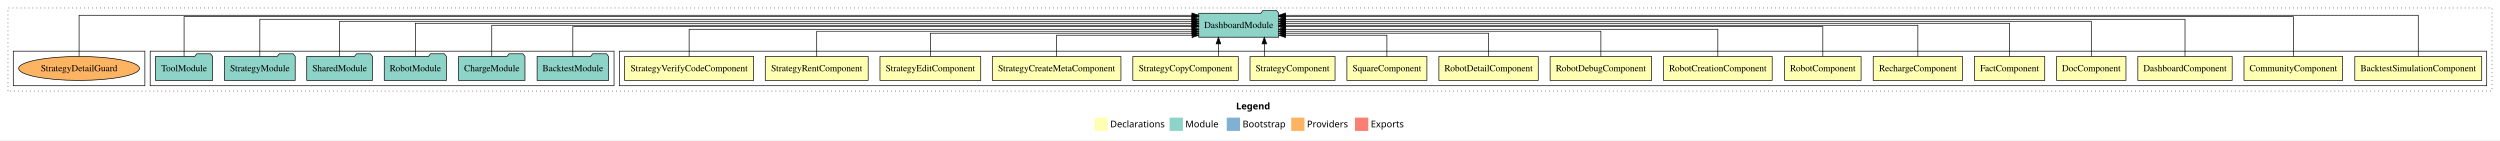
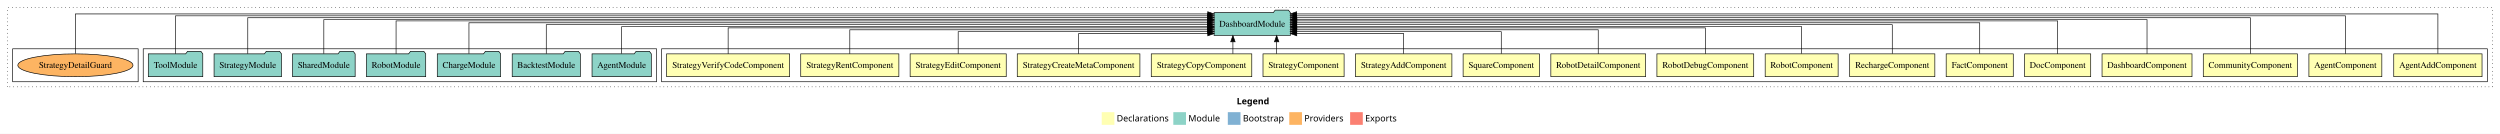
- <svg xmlns="http://www.w3.org/2000/svg" width="3762pt" height="211pt" viewBox="0.00 0.00 3762.00 211.00">
+ <svg xmlns="http://www.w3.org/2000/svg" width="3945pt" height="211pt" viewBox="0.00 0.00 3945.00 211.00">
  <g id="graph0" class="graph" transform="scale(1 1) rotate(0) translate(4 207)">
-     <polygon fill="#ffffff" stroke="transparent" points="-4,4 -4,-207 3758,-207 3758,4 -4,4" />
-     <text text-anchor="start" x="1856.009" y="-42.4" font-family="sans-serif" font-weight="bold" font-size="14.00" fill="#000000">Legend</text>
-     <polygon fill="#ffffb3" stroke="transparent" points="1643,-10 1643,-30 1663,-30 1663,-10 1643,-10" />
-     <text text-anchor="start" x="1666.629" y="-15.4" font-family="sans-serif" font-size="14.00" fill="#000000">  Declarations</text>
-     <polygon fill="#8dd3c7" stroke="transparent" points="1756,-10 1756,-30 1776,-30 1776,-10 1756,-10" />
-     <text text-anchor="start" x="1779.725" y="-15.4" font-family="sans-serif" font-size="14.00" fill="#000000">  Module</text>
-     <polygon fill="#80b1d3" stroke="transparent" points="1842,-10 1842,-30 1862,-30 1862,-10 1842,-10" />
-     <text text-anchor="start" x="1865.781" y="-15.4" font-family="sans-serif" font-size="14.00" fill="#000000">  Bootstrap</text>
-     <polygon fill="#fdb462" stroke="transparent" points="1939,-10 1939,-30 1959,-30 1959,-10 1939,-10" />
-     <text text-anchor="start" x="1962.673" y="-15.4" font-family="sans-serif" font-size="14.00" fill="#000000">  Providers</text>
-     <polygon fill="#fb8072" stroke="transparent" points="2035,-10 2035,-30 2055,-30 2055,-10 2035,-10" />
-     <text text-anchor="start" x="2058.726" y="-15.4" font-family="sans-serif" font-size="14.00" fill="#000000">  Exports</text>
+     <polygon fill="#ffffff" stroke="transparent" points="-4,4 -4,-207 3941,-207 3941,4 -4,4" />
+     <text text-anchor="start" x="1947.509" y="-42.4" font-family="sans-serif" font-weight="bold" font-size="14.00" fill="#000000">Legend</text>
+     <polygon fill="#ffffb3" stroke="transparent" points="1734.5,-10 1734.5,-30 1754.5,-30 1754.5,-10 1734.5,-10" />
+     <text text-anchor="start" x="1758.129" y="-15.4" font-family="sans-serif" font-size="14.00" fill="#000000">  Declarations</text>
+     <polygon fill="#8dd3c7" stroke="transparent" points="1847.5,-10 1847.5,-30 1867.5,-30 1867.5,-10 1847.5,-10" />
+     <text text-anchor="start" x="1871.225" y="-15.4" font-family="sans-serif" font-size="14.00" fill="#000000">  Module</text>
+     <polygon fill="#80b1d3" stroke="transparent" points="1933.5,-10 1933.5,-30 1953.5,-30 1953.5,-10 1933.5,-10" />
+     <text text-anchor="start" x="1957.281" y="-15.4" font-family="sans-serif" font-size="14.00" fill="#000000">  Bootstrap</text>
+     <polygon fill="#fdb462" stroke="transparent" points="2030.5,-10 2030.5,-30 2050.5,-30 2050.5,-10 2030.5,-10" />
+     <text text-anchor="start" x="2054.173" y="-15.4" font-family="sans-serif" font-size="14.00" fill="#000000">  Providers</text>
+     <polygon fill="#fb8072" stroke="transparent" points="2126.5,-10 2126.5,-30 2146.5,-30 2146.5,-10 2126.5,-10" />
+     <text text-anchor="start" x="2150.226" y="-15.4" font-family="sans-serif" font-size="14.00" fill="#000000">  Exports</text>
    <g id="clust1" class="cluster">
-       <polygon fill="none" stroke="#000000" stroke-dasharray="1,5" points="8,-70 8,-195 3746,-195 3746,-70 8,-70" />
+       <polygon fill="none" stroke="#000000" stroke-dasharray="1,5" points="8,-70 8,-195 3929,-195 3929,-70 8,-70" />
    </g>
    <g id="clust2" class="cluster">
-       <polygon fill="none" stroke="#000000" points="928,-78 928,-130 3738,-130 3738,-78 928,-78" />
-     </g>
-     <g id="clust20" class="cluster">
-       <polygon fill="none" stroke="#000000" points="222,-78 222,-130 920,-130 920,-78 222,-78" />
-     </g>
-     <g id="clust23" class="cluster">
+       <polygon fill="none" stroke="#000000" points="1040,-78 1040,-130 3921,-130 3921,-78 1040,-78" />
+     </g>
+     <g id="clust21" class="cluster">
+       <polygon fill="none" stroke="#000000" points="222,-78 222,-130 1032,-130 1032,-78 222,-78" />
+     </g>
+     <g id="clust24" class="cluster">
      <polygon fill="none" stroke="#000000" points="16,-78 16,-130 214,-130 214,-78 16,-78" />
    </g>
    <g id="node1" class="node">
-       <polygon fill="#ffffb3" stroke="#000000" points="3730.489,-122 3539.511,-122 3539.511,-86 3730.489,-86 3730.489,-122" />
-       <text text-anchor="middle" x="3635" y="-99.8" font-family="Times,serif" font-size="14.00" fill="#000000">BacktestSimulationComponent</text>
+       <polygon fill="#ffffb3" stroke="#000000" points="3912.651,-122 3773.349,-122 3773.349,-86 3912.651,-86 3912.651,-122" />
+       <text text-anchor="middle" x="3843" y="-99.8" font-family="Times,serif" font-size="14.00" fill="#000000">AgentAddComponent</text>
+     </g>
+     <g id="node19" class="node">
+       <polygon fill="#8dd3c7" stroke="#000000" points="2032.191,-187 2029.191,-191 2008.191,-191 2005.191,-187 1911.809,-187 1911.809,-151 2032.191,-151 2032.191,-187" />
+       <text text-anchor="middle" x="1972" y="-164.8" font-family="Times,serif" font-size="14.00" fill="#000000">DashboardModule</text>
+     </g>
+     <g id="edge1" class="edge">
+       <path fill="none" stroke="#000000" d="M3843,-122.38C3843,-146.279 3843,-185 3843,-185 3843,-185 2042.132,-185 2042.132,-185" />
+       <polygon fill="#000000" stroke="#000000" points="2042.132,-181.5 2032.132,-185 2042.132,-188.5 2042.132,-181.5" />
+     </g>
+     <g id="node2" class="node">
+       <polygon fill="#ffffb3" stroke="#000000" points="3754.545,-122 3639.455,-122 3639.455,-86 3754.545,-86 3754.545,-122" />
+       <text text-anchor="middle" x="3697" y="-99.8" font-family="Times,serif" font-size="14.00" fill="#000000">AgentComponent</text>
+     </g>
+     <g id="edge2" class="edge">
+       <path fill="none" stroke="#000000" d="M3697,-122.091C3697,-145.133 3697,-182 3697,-182 3697,-182 2042.13,-182 2042.13,-182" />
+       <polygon fill="#000000" stroke="#000000" points="2042.131,-178.5 2032.13,-182 2042.13,-185.5 2042.131,-178.5" />
+     </g>
+     <g id="node3" class="node">
+       <polygon fill="#ffffb3" stroke="#000000" points="3621.232,-122 3472.768,-122 3472.768,-86 3621.232,-86 3621.232,-122" />
+       <text text-anchor="middle" x="3547" y="-99.8" font-family="Times,serif" font-size="14.00" fill="#000000">CommunityComponent</text>
+     </g>
+     <g id="edge3" class="edge">
+       <path fill="none" stroke="#000000" d="M3547,-122.155C3547,-144.352 3547,-179 3547,-179 3547,-179 2042.297,-179 2042.297,-179" />
+       <polygon fill="#000000" stroke="#000000" points="2042.297,-175.5 2032.297,-179 2042.297,-182.5 2042.297,-175.5" />
+     </g>
+     <g id="node4" class="node">
+       <polygon fill="#ffffb3" stroke="#000000" points="3454.973,-122 3313.027,-122 3313.027,-86 3454.973,-86 3454.973,-122" />
+       <text text-anchor="middle" x="3384" y="-99.8" font-family="Times,serif" font-size="14.00" fill="#000000">DashboardComponent</text>
+     </g>
+     <g id="edge4" class="edge">
+       <path fill="none" stroke="#000000" d="M3384,-122.169C3384,-143.498 3384,-176 3384,-176 3384,-176 2042.22,-176 2042.22,-176" />
+       <polygon fill="#000000" stroke="#000000" points="2042.22,-172.5 2032.22,-176 2042.22,-179.5 2042.22,-172.5" />
+     </g>
+     <g id="node5" class="node">
+       <polygon fill="#ffffb3" stroke="#000000" points="3295.154,-122 3190.846,-122 3190.846,-86 3295.154,-86 3295.154,-122" />
+       <text text-anchor="middle" x="3243" y="-99.8" font-family="Times,serif" font-size="14.00" fill="#000000">DocComponent</text>
+     </g>
+     <g id="edge5" class="edge">
+       <path fill="none" stroke="#000000" d="M3243,-122.027C3243,-142.767 3243,-174 3243,-174 3243,-174 2042.448,-174 2042.448,-174" />
+       <polygon fill="#000000" stroke="#000000" points="2042.448,-170.5 2032.448,-174 2042.448,-177.5 2042.448,-170.5" />
+     </g>
+     <g id="node6" class="node">
+       <polygon fill="#ffffb3" stroke="#000000" points="3172.936,-122 3067.064,-122 3067.064,-86 3172.936,-86 3172.936,-122" />
+       <text text-anchor="middle" x="3120" y="-99.8" font-family="Times,serif" font-size="14.00" fill="#000000">FactComponent</text>
+     </g>
+     <g id="edge6" class="edge">
+       <path fill="none" stroke="#000000" d="M3120,-122.308C3120,-142.145 3120,-171 3120,-171 3120,-171 2042.105,-171 2042.105,-171" />
+       <polygon fill="#000000" stroke="#000000" points="2042.105,-167.5 2032.105,-171 2042.105,-174.5 2042.105,-167.5" />
+     </g>
+     <g id="node7" class="node">
+       <polygon fill="#ffffb3" stroke="#000000" points="3049.188,-122 2914.812,-122 2914.812,-86 3049.188,-86 3049.188,-122" />
+       <text text-anchor="middle" x="2982" y="-99.8" font-family="Times,serif" font-size="14.00" fill="#000000">RechargeComponent</text>
+     </g>
+     <g id="edge7" class="edge">
+       <path fill="none" stroke="#000000" d="M2982,-122.169C2982,-141.09 2982,-168 2982,-168 2982,-168 2042.155,-168 2042.155,-168" />
+       <polygon fill="#000000" stroke="#000000" points="2042.156,-164.5 2032.155,-168 2042.155,-171.5 2042.156,-164.5" />
+     </g>
+     <g id="node8" class="node">
+       <polygon fill="#ffffb3" stroke="#000000" points="2896.56,-122 2781.44,-122 2781.44,-86 2896.56,-86 2896.56,-122" />
+       <text text-anchor="middle" x="2839" y="-99.8" font-family="Times,serif" font-size="14.00" fill="#000000">RobotComponent</text>
+     </g>
+     <g id="edge8" class="edge">
+       <path fill="none" stroke="#000000" d="M2839,-122.302C2839,-140.27 2839,-165 2839,-165 2839,-165 2042.277,-165 2042.277,-165" />
+       <polygon fill="#000000" stroke="#000000" points="2042.277,-161.5 2032.277,-165 2042.277,-168.5 2042.277,-161.5" />
+     </g>
+     <g id="node9" class="node">
+       <polygon fill="#ffffb3" stroke="#000000" points="2763.381,-122 2610.619,-122 2610.619,-86 2763.381,-86 2763.381,-122" />
+       <text text-anchor="middle" x="2687" y="-99.8" font-family="Times,serif" font-size="14.00" fill="#000000">RobotDebugComponent</text>
+     </g>
+     <g id="edge9" class="edge">
+       <path fill="none" stroke="#000000" d="M2687,-122.022C2687,-139.373 2687,-163 2687,-163 2687,-163 2042.344,-163 2042.344,-163" />
+       <polygon fill="#000000" stroke="#000000" points="2042.344,-159.5 2032.344,-163 2042.344,-166.5 2042.344,-159.5" />
+     </g>
+     <g id="node10" class="node">
+       <polygon fill="#ffffb3" stroke="#000000" points="2592.767,-122 2443.233,-122 2443.233,-86 2592.767,-86 2592.767,-122" />
+       <text text-anchor="middle" x="2518" y="-99.8" font-family="Times,serif" font-size="14.00" fill="#000000">RobotDetailComponent</text>
+     </g>
+     <g id="edge10" class="edge">
+       <path fill="none" stroke="#000000" d="M2518,-122.027C2518,-138.398 2518,-160 2518,-160 2518,-160 2042.255,-160 2042.255,-160" />
+       <polygon fill="#000000" stroke="#000000" points="2042.255,-156.5 2032.255,-160 2042.255,-163.5 2042.255,-156.5" />
+     </g>
+     <g id="node11" class="node">
+       <polygon fill="#ffffb3" stroke="#000000" points="2425.205,-122 2304.795,-122 2304.795,-86 2425.205,-86 2425.205,-122" />
+       <text text-anchor="middle" x="2365" y="-99.8" font-family="Times,serif" font-size="14.00" fill="#000000">SquareComponent</text>
+     </g>
+     <g id="edge11" class="edge">
+       <path fill="none" stroke="#000000" d="M2365,-122.24C2365,-137.571 2365,-157 2365,-157 2365,-157 2042.116,-157 2042.116,-157" />
+       <polygon fill="#000000" stroke="#000000" points="2042.116,-153.5 2032.116,-157 2042.116,-160.5 2042.116,-153.5" />
+     </g>
+     <g id="node12" class="node">
+       <polygon fill="#ffffb3" stroke="#000000" points="2287.093,-122 2134.907,-122 2134.907,-86 2287.093,-86 2287.093,-122" />
+       <text text-anchor="middle" x="2211" y="-99.8" font-family="Times,serif" font-size="14.00" fill="#000000">StrategyAddComponent</text>
+     </g>
+     <g id="edge12" class="edge">
+       <path fill="none" stroke="#000000" d="M2211,-122.051C2211,-136.373 2211,-154 2211,-154 2211,-154 2042.31,-154 2042.31,-154" />
+       <polygon fill="#000000" stroke="#000000" points="2042.31,-150.5 2032.31,-154 2042.31,-157.5 2042.31,-150.5" />
+     </g>
+     <g id="node13" class="node">
+       <polygon fill="#ffffb3" stroke="#000000" points="2116.986,-122 1989.014,-122 1989.014,-86 2116.986,-86 2116.986,-122" />
+       <text text-anchor="middle" x="2053" y="-99.8" font-family="Times,serif" font-size="14.00" fill="#000000">StrategyComponent</text>
+     </g>
+     <g id="edge13" class="edge">
+       <path fill="none" stroke="#000000" d="M2010.551,-122.106C2010.551,-122.106 2010.551,-140.991 2010.551,-140.991" />
+       <polygon fill="#000000" stroke="#000000" points="2007.051,-140.991 2010.551,-150.991 2014.051,-140.991 2007.051,-140.991" />
+     </g>
+     <g id="node14" class="node">
+       <polygon fill="#ffffb3" stroke="#000000" points="1971.323,-122 1812.677,-122 1812.677,-86 1971.323,-86 1971.323,-122" />
+       <text text-anchor="middle" x="1892" y="-99.8" font-family="Times,serif" font-size="14.00" fill="#000000">StrategyCopyComponent</text>
+     </g>
+     <g id="edge14" class="edge">
+       <path fill="none" stroke="#000000" d="M1941.533,-122.106C1941.533,-122.106 1941.533,-140.991 1941.533,-140.991" />
+       <polygon fill="#000000" stroke="#000000" points="1938.033,-140.991 1941.533,-150.991 1945.033,-140.991 1938.033,-140.991" />
+     </g>
+     <g id="node15" class="node">
+       <polygon fill="#ffffb3" stroke="#000000" points="1794.782,-122 1601.218,-122 1601.218,-86 1794.782,-86 1794.782,-122" />
+       <text text-anchor="middle" x="1698" y="-99.8" font-family="Times,serif" font-size="14.00" fill="#000000">StrategyCreateMetaComponent</text>
+     </g>
+     <g id="edge15" class="edge">
+       <path fill="none" stroke="#000000" d="M1698,-122.051C1698,-136.373 1698,-154 1698,-154 1698,-154 1901.87,-154 1901.87,-154" />
+       <polygon fill="#000000" stroke="#000000" points="1901.87,-157.5 1911.87,-154 1901.87,-150.5 1901.87,-157.5" />
+     </g>
+     <g id="node16" class="node">
+       <polygon fill="#ffffb3" stroke="#000000" points="1583.82,-122 1432.18,-122 1432.18,-86 1583.82,-86 1583.82,-122" />
+       <text text-anchor="middle" x="1508" y="-99.8" font-family="Times,serif" font-size="14.00" fill="#000000">StrategyEditComponent</text>
+     </g>
+     <g id="edge16" class="edge">
+       <path fill="none" stroke="#000000" d="M1508,-122.24C1508,-137.571 1508,-157 1508,-157 1508,-157 1901.816,-157 1901.816,-157" />
+       <polygon fill="#000000" stroke="#000000" points="1901.816,-160.5 1911.816,-157 1901.816,-153.5 1901.816,-160.5" />
+     </g>
+     <g id="node17" class="node">
+       <polygon fill="#ffffb3" stroke="#000000" points="1414.428,-122 1259.572,-122 1259.572,-86 1414.428,-86 1414.428,-122" />
+       <text text-anchor="middle" x="1337" y="-99.8" font-family="Times,serif" font-size="14.00" fill="#000000">StrategyRentComponent</text>
+     </g>
+     <g id="edge17" class="edge">
+       <path fill="none" stroke="#000000" d="M1337,-122.027C1337,-138.398 1337,-160 1337,-160 1337,-160 1901.688,-160 1901.688,-160" />
+       <polygon fill="#000000" stroke="#000000" points="1901.688,-163.5 1911.688,-160 1901.688,-156.5 1901.688,-163.5" />
    </g>
    <g id="node18" class="node">
-       <polygon fill="#8dd3c7" stroke="#000000" points="1920.191,-187 1917.191,-191 1896.191,-191 1893.191,-187 1799.809,-187 1799.809,-151 1920.191,-151 1920.191,-187" />
-       <text text-anchor="middle" x="1860" y="-164.8" font-family="Times,serif" font-size="14.00" fill="#000000">DashboardModule</text>
-     </g>
-     <g id="edge1" class="edge">
-       <path fill="none" stroke="#000000" d="M3635,-122.153C3635,-145.757 3635,-184 3635,-184 3635,-184 1930.33,-184 1930.33,-184" />
-       <polygon fill="#000000" stroke="#000000" points="1930.33,-180.5 1920.33,-184 1930.33,-187.5 1930.33,-180.5" />
-     </g>
-     <g id="node2" class="node">
-       <polygon fill="#ffffb3" stroke="#000000" points="3521.232,-122 3372.768,-122 3372.768,-86 3521.232,-86 3521.232,-122" />
-       <text text-anchor="middle" x="3447" y="-99.8" font-family="Times,serif" font-size="14.00" fill="#000000">CommunityComponent</text>
-     </g>
-     <g id="edge2" class="edge">
-       <path fill="none" stroke="#000000" d="M3447,-122.091C3447,-145.133 3447,-182 3447,-182 3447,-182 1930.274,-182 1930.274,-182" />
-       <polygon fill="#000000" stroke="#000000" points="1930.274,-178.5 1920.274,-182 1930.274,-185.5 1930.274,-178.5" />
-     </g>
-     <g id="node3" class="node">
-       <polygon fill="#ffffb3" stroke="#000000" points="3354.973,-122 3213.027,-122 3213.027,-86 3354.973,-86 3354.973,-122" />
-       <text text-anchor="middle" x="3284" y="-99.8" font-family="Times,serif" font-size="14.00" fill="#000000">DashboardComponent</text>
-     </g>
-     <g id="edge3" class="edge">
-       <path fill="none" stroke="#000000" d="M3284,-122.292C3284,-144.206 3284,-178 3284,-178 3284,-178 1930.278,-178 1930.278,-178" />
-       <polygon fill="#000000" stroke="#000000" points="1930.278,-174.5 1920.278,-178 1930.278,-181.5 1930.278,-174.5" />
-     </g>
-     <g id="node4" class="node">
-       <polygon fill="#ffffb3" stroke="#000000" points="3195.154,-122 3090.846,-122 3090.846,-86 3195.154,-86 3195.154,-122" />
-       <text text-anchor="middle" x="3143" y="-99.8" font-family="Times,serif" font-size="14.00" fill="#000000">DocComponent</text>
-     </g>
-     <g id="edge4" class="edge">
-       <path fill="none" stroke="#000000" d="M3143,-122.284C3143,-143.321 3143,-175 3143,-175 3143,-175 1930.161,-175 1930.161,-175" />
-       <polygon fill="#000000" stroke="#000000" points="1930.161,-171.5 1920.161,-175 1930.161,-178.5 1930.161,-171.5" />
-     </g>
-     <g id="node5" class="node">
-       <polygon fill="#ffffb3" stroke="#000000" points="3072.936,-122 2967.064,-122 2967.064,-86 3072.936,-86 3072.936,-122" />
-       <text text-anchor="middle" x="3020" y="-99.8" font-family="Times,serif" font-size="14.00" fill="#000000">FactComponent</text>
-     </g>
-     <g id="edge5" class="edge">
-       <path fill="none" stroke="#000000" d="M3020,-122.223C3020,-142.365 3020,-172 3020,-172 3020,-172 1930.328,-172 1930.328,-172" />
-       <polygon fill="#000000" stroke="#000000" points="1930.328,-168.5 1920.328,-172 1930.328,-175.5 1930.328,-168.5" />
-     </g>
-     <g id="node6" class="node">
-       <polygon fill="#ffffb3" stroke="#000000" points="2949.188,-122 2814.812,-122 2814.812,-86 2949.188,-86 2949.188,-122" />
-       <text text-anchor="middle" x="2882" y="-99.8" font-family="Times,serif" font-size="14.00" fill="#000000">RechargeComponent</text>
-     </g>
-     <g id="edge6" class="edge">
-       <path fill="none" stroke="#000000" d="M2882,-122.106C2882,-141.339 2882,-169 2882,-169 2882,-169 1930.115,-169 1930.115,-169" />
-       <polygon fill="#000000" stroke="#000000" points="1930.115,-165.5 1920.115,-169 1930.115,-172.5 1930.115,-165.5" />
-     </g>
-     <g id="node7" class="node">
-       <polygon fill="#ffffb3" stroke="#000000" points="2796.56,-122 2681.44,-122 2681.44,-86 2796.56,-86 2796.56,-122" />
-       <text text-anchor="middle" x="2739" y="-99.8" font-family="Times,serif" font-size="14.00" fill="#000000">RobotComponent</text>
-     </g>
-     <g id="edge7" class="edge">
-       <path fill="none" stroke="#000000" d="M2739,-122.222C2739,-140.828 2739,-167 2739,-167 2739,-167 1930.417,-167 1930.417,-167" />
-       <polygon fill="#000000" stroke="#000000" points="1930.417,-163.5 1920.417,-167 1930.417,-170.5 1930.417,-163.5" />
-     </g>
-     <g id="node8" class="node">
-       <polygon fill="#ffffb3" stroke="#000000" points="2662.767,-122 2499.233,-122 2499.233,-86 2662.767,-86 2662.767,-122" />
-       <text text-anchor="middle" x="2581" y="-99.8" font-family="Times,serif" font-size="14.00" fill="#000000">RobotCreationComponent</text>
-     </g>
-     <g id="edge8" class="edge">
-       <path fill="none" stroke="#000000" d="M2581,-122.022C2581,-139.373 2581,-163 2581,-163 2581,-163 1930.232,-163 1930.232,-163" />
-       <polygon fill="#000000" stroke="#000000" points="1930.232,-159.5 1920.232,-163 1930.232,-166.5 1930.232,-159.5" />
-     </g>
-     <g id="node9" class="node">
-       <polygon fill="#ffffb3" stroke="#000000" points="2481.381,-122 2328.619,-122 2328.619,-86 2481.381,-86 2481.381,-122" />
-       <text text-anchor="middle" x="2405" y="-99.8" font-family="Times,serif" font-size="14.00" fill="#000000">RobotDebugComponent</text>
-     </g>
-     <g id="edge9" class="edge">
-       <path fill="none" stroke="#000000" d="M2405,-122.027C2405,-138.398 2405,-160 2405,-160 2405,-160 1930.145,-160 1930.145,-160" />
-       <polygon fill="#000000" stroke="#000000" points="1930.145,-156.5 1920.145,-160 1930.145,-163.5 1930.145,-156.5" />
-     </g>
-     <g id="node10" class="node">
-       <polygon fill="#ffffb3" stroke="#000000" points="2310.767,-122 2161.233,-122 2161.233,-86 2310.767,-86 2310.767,-122" />
-       <text text-anchor="middle" x="2236" y="-99.8" font-family="Times,serif" font-size="14.00" fill="#000000">RobotDetailComponent</text>
-     </g>
-     <g id="edge10" class="edge">
-       <path fill="none" stroke="#000000" d="M2236,-122.24C2236,-137.571 2236,-157 2236,-157 2236,-157 1930.411,-157 1930.411,-157" />
-       <polygon fill="#000000" stroke="#000000" points="1930.411,-153.5 1920.411,-157 1930.411,-160.5 1930.411,-153.5" />
-     </g>
-     <g id="node11" class="node">
-       <polygon fill="#ffffb3" stroke="#000000" points="2143.205,-122 2022.795,-122 2022.795,-86 2143.205,-86 2143.205,-122" />
-       <text text-anchor="middle" x="2083" y="-99.8" font-family="Times,serif" font-size="14.00" fill="#000000">SquareComponent</text>
-     </g>
-     <g id="edge11" class="edge">
-       <path fill="none" stroke="#000000" d="M2083,-122.051C2083,-136.373 2083,-154 2083,-154 2083,-154 1930.347,-154 1930.347,-154" />
-       <polygon fill="#000000" stroke="#000000" points="1930.347,-150.5 1920.347,-154 1930.347,-157.5 1930.347,-150.5" />
-     </g>
-     <g id="node12" class="node">
-       <polygon fill="#ffffb3" stroke="#000000" points="2004.986,-122 1877.014,-122 1877.014,-86 2004.986,-86 2004.986,-122" />
-       <text text-anchor="middle" x="1941" y="-99.8" font-family="Times,serif" font-size="14.00" fill="#000000">StrategyComponent</text>
-     </g>
-     <g id="edge12" class="edge">
-       <path fill="none" stroke="#000000" d="M1898.551,-122.106C1898.551,-122.106 1898.551,-140.991 1898.551,-140.991" />
-       <polygon fill="#000000" stroke="#000000" points="1895.051,-140.991 1898.551,-150.991 1902.051,-140.991 1895.051,-140.991" />
-     </g>
-     <g id="node13" class="node">
-       <polygon fill="#ffffb3" stroke="#000000" points="1859.323,-122 1700.677,-122 1700.677,-86 1859.323,-86 1859.323,-122" />
-       <text text-anchor="middle" x="1780" y="-99.8" font-family="Times,serif" font-size="14.00" fill="#000000">StrategyCopyComponent</text>
-     </g>
-     <g id="edge13" class="edge">
-       <path fill="none" stroke="#000000" d="M1829.533,-122.106C1829.533,-122.106 1829.533,-140.991 1829.533,-140.991" />
-       <polygon fill="#000000" stroke="#000000" points="1826.033,-140.991 1829.533,-150.991 1833.033,-140.991 1826.033,-140.991" />
-     </g>
-     <g id="node14" class="node">
-       <polygon fill="#ffffb3" stroke="#000000" points="1682.782,-122 1489.218,-122 1489.218,-86 1682.782,-86 1682.782,-122" />
-       <text text-anchor="middle" x="1586" y="-99.8" font-family="Times,serif" font-size="14.00" fill="#000000">StrategyCreateMetaComponent</text>
-     </g>
-     <g id="edge14" class="edge">
-       <path fill="none" stroke="#000000" d="M1586,-122.051C1586,-136.373 1586,-154 1586,-154 1586,-154 1789.87,-154 1789.87,-154" />
-       <polygon fill="#000000" stroke="#000000" points="1789.87,-157.5 1799.87,-154 1789.87,-150.5 1789.87,-157.5" />
-     </g>
-     <g id="node15" class="node">
-       <polygon fill="#ffffb3" stroke="#000000" points="1471.82,-122 1320.18,-122 1320.18,-86 1471.82,-86 1471.82,-122" />
-       <text text-anchor="middle" x="1396" y="-99.8" font-family="Times,serif" font-size="14.00" fill="#000000">StrategyEditComponent</text>
-     </g>
-     <g id="edge15" class="edge">
-       <path fill="none" stroke="#000000" d="M1396,-122.24C1396,-137.571 1396,-157 1396,-157 1396,-157 1789.816,-157 1789.816,-157" />
-       <polygon fill="#000000" stroke="#000000" points="1789.816,-160.5 1799.816,-157 1789.816,-153.5 1789.816,-160.5" />
-     </g>
-     <g id="node16" class="node">
-       <polygon fill="#ffffb3" stroke="#000000" points="1302.428,-122 1147.572,-122 1147.572,-86 1302.428,-86 1302.428,-122" />
-       <text text-anchor="middle" x="1225" y="-99.8" font-family="Times,serif" font-size="14.00" fill="#000000">StrategyRentComponent</text>
-     </g>
-     <g id="edge16" class="edge">
-       <path fill="none" stroke="#000000" d="M1225,-122.027C1225,-138.398 1225,-160 1225,-160 1225,-160 1789.688,-160 1789.688,-160" />
-       <polygon fill="#000000" stroke="#000000" points="1789.688,-163.5 1799.688,-160 1789.688,-156.5 1789.688,-163.5" />
-     </g>
-     <g id="node17" class="node">
-       <polygon fill="#ffffb3" stroke="#000000" points="1130.07,-122 935.93,-122 935.93,-86 1130.07,-86 1130.07,-122" />
-       <text text-anchor="middle" x="1033" y="-99.8" font-family="Times,serif" font-size="14.00" fill="#000000">StrategyVerifyCodeComponent</text>
-     </g>
-     <g id="edge17" class="edge">
-       <path fill="none" stroke="#000000" d="M1033,-122.022C1033,-139.373 1033,-163 1033,-163 1033,-163 1789.858,-163 1789.858,-163" />
-       <polygon fill="#000000" stroke="#000000" points="1789.858,-166.5 1799.858,-163 1789.858,-159.5 1789.858,-166.5" />
-     </g>
-     <g id="node19" class="node">
+       <polygon fill="#ffffb3" stroke="#000000" points="1242.07,-122 1047.93,-122 1047.93,-86 1242.07,-86 1242.07,-122" />
+       <text text-anchor="middle" x="1145" y="-99.8" font-family="Times,serif" font-size="14.00" fill="#000000">StrategyVerifyCodeComponent</text>
+     </g>
+     <g id="edge18" class="edge">
+       <path fill="none" stroke="#000000" d="M1145,-122.022C1145,-139.373 1145,-163 1145,-163 1145,-163 1901.858,-163 1901.858,-163" />
+       <polygon fill="#000000" stroke="#000000" points="1901.858,-166.5 1911.858,-163 1901.858,-159.5 1901.858,-166.5" />
+     </g>
+     <g id="node20" class="node">
+       <polygon fill="#8dd3c7" stroke="#000000" points="1023.762,-122 1020.762,-126 999.762,-126 996.762,-122 930.238,-122 930.238,-86 1023.762,-86 1023.762,-122" />
+       <text text-anchor="middle" x="977" y="-99.8" font-family="Times,serif" font-size="14.00" fill="#000000">AgentModule</text>
+     </g>
+     <g id="edge19" class="edge">
+       <path fill="none" stroke="#000000" d="M977,-122.302C977,-140.27 977,-165 977,-165 977,-165 1901.628,-165 1901.628,-165" />
+       <polygon fill="#000000" stroke="#000000" points="1901.628,-168.5 1911.628,-165 1901.628,-161.5 1901.628,-168.5" />
+     </g>
+     <g id="node21" class="node">
      <polygon fill="#8dd3c7" stroke="#000000" points="911.756,-122 908.756,-126 887.756,-126 884.756,-122 804.244,-122 804.244,-86 911.756,-86 911.756,-122" />
      <text text-anchor="middle" x="858" y="-99.8" font-family="Times,serif" font-size="14.00" fill="#000000">BacktestModule</text>
    </g>
-     <g id="edge18" class="edge">
-       <path fill="none" stroke="#000000" d="M858,-122.222C858,-140.828 858,-167 858,-167 858,-167 1789.577,-167 1789.577,-167" />
-       <polygon fill="#000000" stroke="#000000" points="1789.577,-170.5 1799.577,-167 1789.577,-163.5 1789.577,-170.5" />
-     </g>
-     <g id="node20" class="node">
+     <g id="edge20" class="edge">
+       <path fill="none" stroke="#000000" d="M858,-122.169C858,-141.09 858,-168 858,-168 858,-168 1901.711,-168 1901.711,-168" />
+       <polygon fill="#000000" stroke="#000000" points="1901.712,-171.5 1911.711,-168 1901.711,-164.5 1901.712,-171.5" />
+     </g>
+     <g id="node22" class="node">
      <polygon fill="#8dd3c7" stroke="#000000" points="785.976,-122 782.976,-126 761.976,-126 758.976,-122 686.024,-122 686.024,-86 785.976,-86 785.976,-122" />
      <text text-anchor="middle" x="736" y="-99.8" font-family="Times,serif" font-size="14.00" fill="#000000">ChargeModule</text>
    </g>
-     <g id="edge19" class="edge">
-       <path fill="none" stroke="#000000" d="M736,-122.106C736,-141.339 736,-169 736,-169 736,-169 1789.569,-169 1789.569,-169" />
-       <polygon fill="#000000" stroke="#000000" points="1789.569,-172.5 1799.569,-169 1789.569,-165.5 1789.569,-172.5" />
-     </g>
-     <g id="node21" class="node">
+     <g id="edge21" class="edge">
+       <path fill="none" stroke="#000000" d="M736,-122.308C736,-142.145 736,-171 736,-171 736,-171 1901.548,-171 1901.548,-171" />
+       <polygon fill="#000000" stroke="#000000" points="1901.549,-174.5 1911.548,-171 1901.548,-167.5 1901.549,-174.5" />
+     </g>
+     <g id="node23" class="node">
      <polygon fill="#8dd3c7" stroke="#000000" points="667.777,-122 664.777,-126 643.777,-126 640.777,-122 574.223,-122 574.223,-86 667.777,-86 667.777,-122" />
      <text text-anchor="middle" x="621" y="-99.8" font-family="Times,serif" font-size="14.00" fill="#000000">RobotModule</text>
    </g>
-     <g id="edge20" class="edge">
-       <path fill="none" stroke="#000000" d="M621,-122.223C621,-142.365 621,-172 621,-172 621,-172 1789.822,-172 1789.822,-172" />
-       <polygon fill="#000000" stroke="#000000" points="1789.822,-175.5 1799.822,-172 1789.822,-168.5 1789.822,-175.5" />
-     </g>
-     <g id="node22" class="node">
+     <g id="edge22" class="edge">
+       <path fill="none" stroke="#000000" d="M621,-122.027C621,-142.767 621,-174 621,-174 621,-174 1901.767,-174 1901.767,-174" />
+       <polygon fill="#000000" stroke="#000000" points="1901.767,-177.5 1911.767,-174 1901.767,-170.5 1901.767,-177.5" />
+     </g>
+     <g id="node24" class="node">
      <polygon fill="#8dd3c7" stroke="#000000" points="556.423,-122 553.423,-126 532.423,-126 529.423,-122 457.577,-122 457.577,-86 556.423,-86 556.423,-122" />
      <text text-anchor="middle" x="507" y="-99.8" font-family="Times,serif" font-size="14.00" fill="#000000">SharedModule</text>
    </g>
-     <g id="edge21" class="edge">
-       <path fill="none" stroke="#000000" d="M507,-122.284C507,-143.321 507,-175 507,-175 507,-175 1789.677,-175 1789.677,-175" />
-       <polygon fill="#000000" stroke="#000000" points="1789.678,-178.5 1799.677,-175 1789.677,-171.5 1789.678,-178.5" />
-     </g>
-     <g id="node23" class="node">
+     <g id="edge23" class="edge">
+       <path fill="none" stroke="#000000" d="M507,-122.169C507,-143.498 507,-176 507,-176 507,-176 1901.839,-176 1901.839,-176" />
+       <polygon fill="#000000" stroke="#000000" points="1901.839,-179.5 1911.839,-176 1901.839,-172.5 1901.839,-179.5" />
+     </g>
+     <g id="node25" class="node">
      <polygon fill="#8dd3c7" stroke="#000000" points="440.204,-122 437.204,-126 416.204,-126 413.204,-122 333.796,-122 333.796,-86 440.204,-86 440.204,-122" />
      <text text-anchor="middle" x="387" y="-99.8" font-family="Times,serif" font-size="14.00" fill="#000000">StrategyModule</text>
    </g>
-     <g id="edge22" class="edge">
-       <path fill="none" stroke="#000000" d="M387,-122.292C387,-144.206 387,-178 387,-178 387,-178 1789.511,-178 1789.511,-178" />
-       <polygon fill="#000000" stroke="#000000" points="1789.511,-181.5 1799.511,-178 1789.511,-174.5 1789.511,-181.5" />
-     </g>
-     <g id="node24" class="node">
+     <g id="edge24" class="edge">
+       <path fill="none" stroke="#000000" d="M387,-122.155C387,-144.352 387,-179 387,-179 387,-179 1901.802,-179 1901.802,-179" />
+       <polygon fill="#000000" stroke="#000000" points="1901.802,-182.5 1911.802,-179 1901.802,-175.5 1901.802,-182.5" />
+     </g>
+     <g id="node26" class="node">
      <polygon fill="#8dd3c7" stroke="#000000" points="315.993,-122 312.993,-126 291.993,-126 288.993,-122 230.007,-122 230.007,-86 315.993,-86 315.993,-122" />
      <text text-anchor="middle" x="273" y="-99.8" font-family="Times,serif" font-size="14.00" fill="#000000">ToolModule</text>
    </g>
-     <g id="edge23" class="edge">
-       <path fill="none" stroke="#000000" d="M273,-122.091C273,-145.133 273,-182 273,-182 273,-182 1789.726,-182 1789.726,-182" />
-       <polygon fill="#000000" stroke="#000000" points="1789.726,-185.5 1799.726,-182 1789.726,-178.5 1789.726,-185.5" />
-     </g>
-     <g id="node25" class="node">
+     <g id="edge25" class="edge">
+       <path fill="none" stroke="#000000" d="M273,-122.091C273,-145.133 273,-182 273,-182 273,-182 1901.532,-182 1901.532,-182" />
+       <polygon fill="#000000" stroke="#000000" points="1901.532,-185.5 1911.532,-182 1901.532,-178.5 1901.532,-185.5" />
+     </g>
+     <g id="node27" class="node">
      <ellipse fill="#fdb462" stroke="#000000" cx="115" cy="-104" rx="90.886" ry="18" />
      <text text-anchor="middle" x="115" y="-99.8" font-family="Times,serif" font-size="14.00" fill="#000000">StrategyDetailGuard</text>
    </g>
-     <g id="edge24" class="edge">
-       <path fill="none" stroke="#000000" d="M115,-122.153C115,-145.757 115,-184 115,-184 115,-184 1789.68,-184 1789.68,-184" />
-       <polygon fill="#000000" stroke="#000000" points="1789.68,-187.5 1799.68,-184 1789.68,-180.5 1789.68,-187.5" />
+     <g id="edge26" class="edge">
+       <path fill="none" stroke="#000000" d="M115,-122.38C115,-146.279 115,-185 115,-185 115,-185 1901.795,-185 1901.795,-185" />
+       <polygon fill="#000000" stroke="#000000" points="1901.795,-188.5 1911.795,-185 1901.795,-181.5 1901.795,-188.5" />
    </g>
  </g>
</svg>
